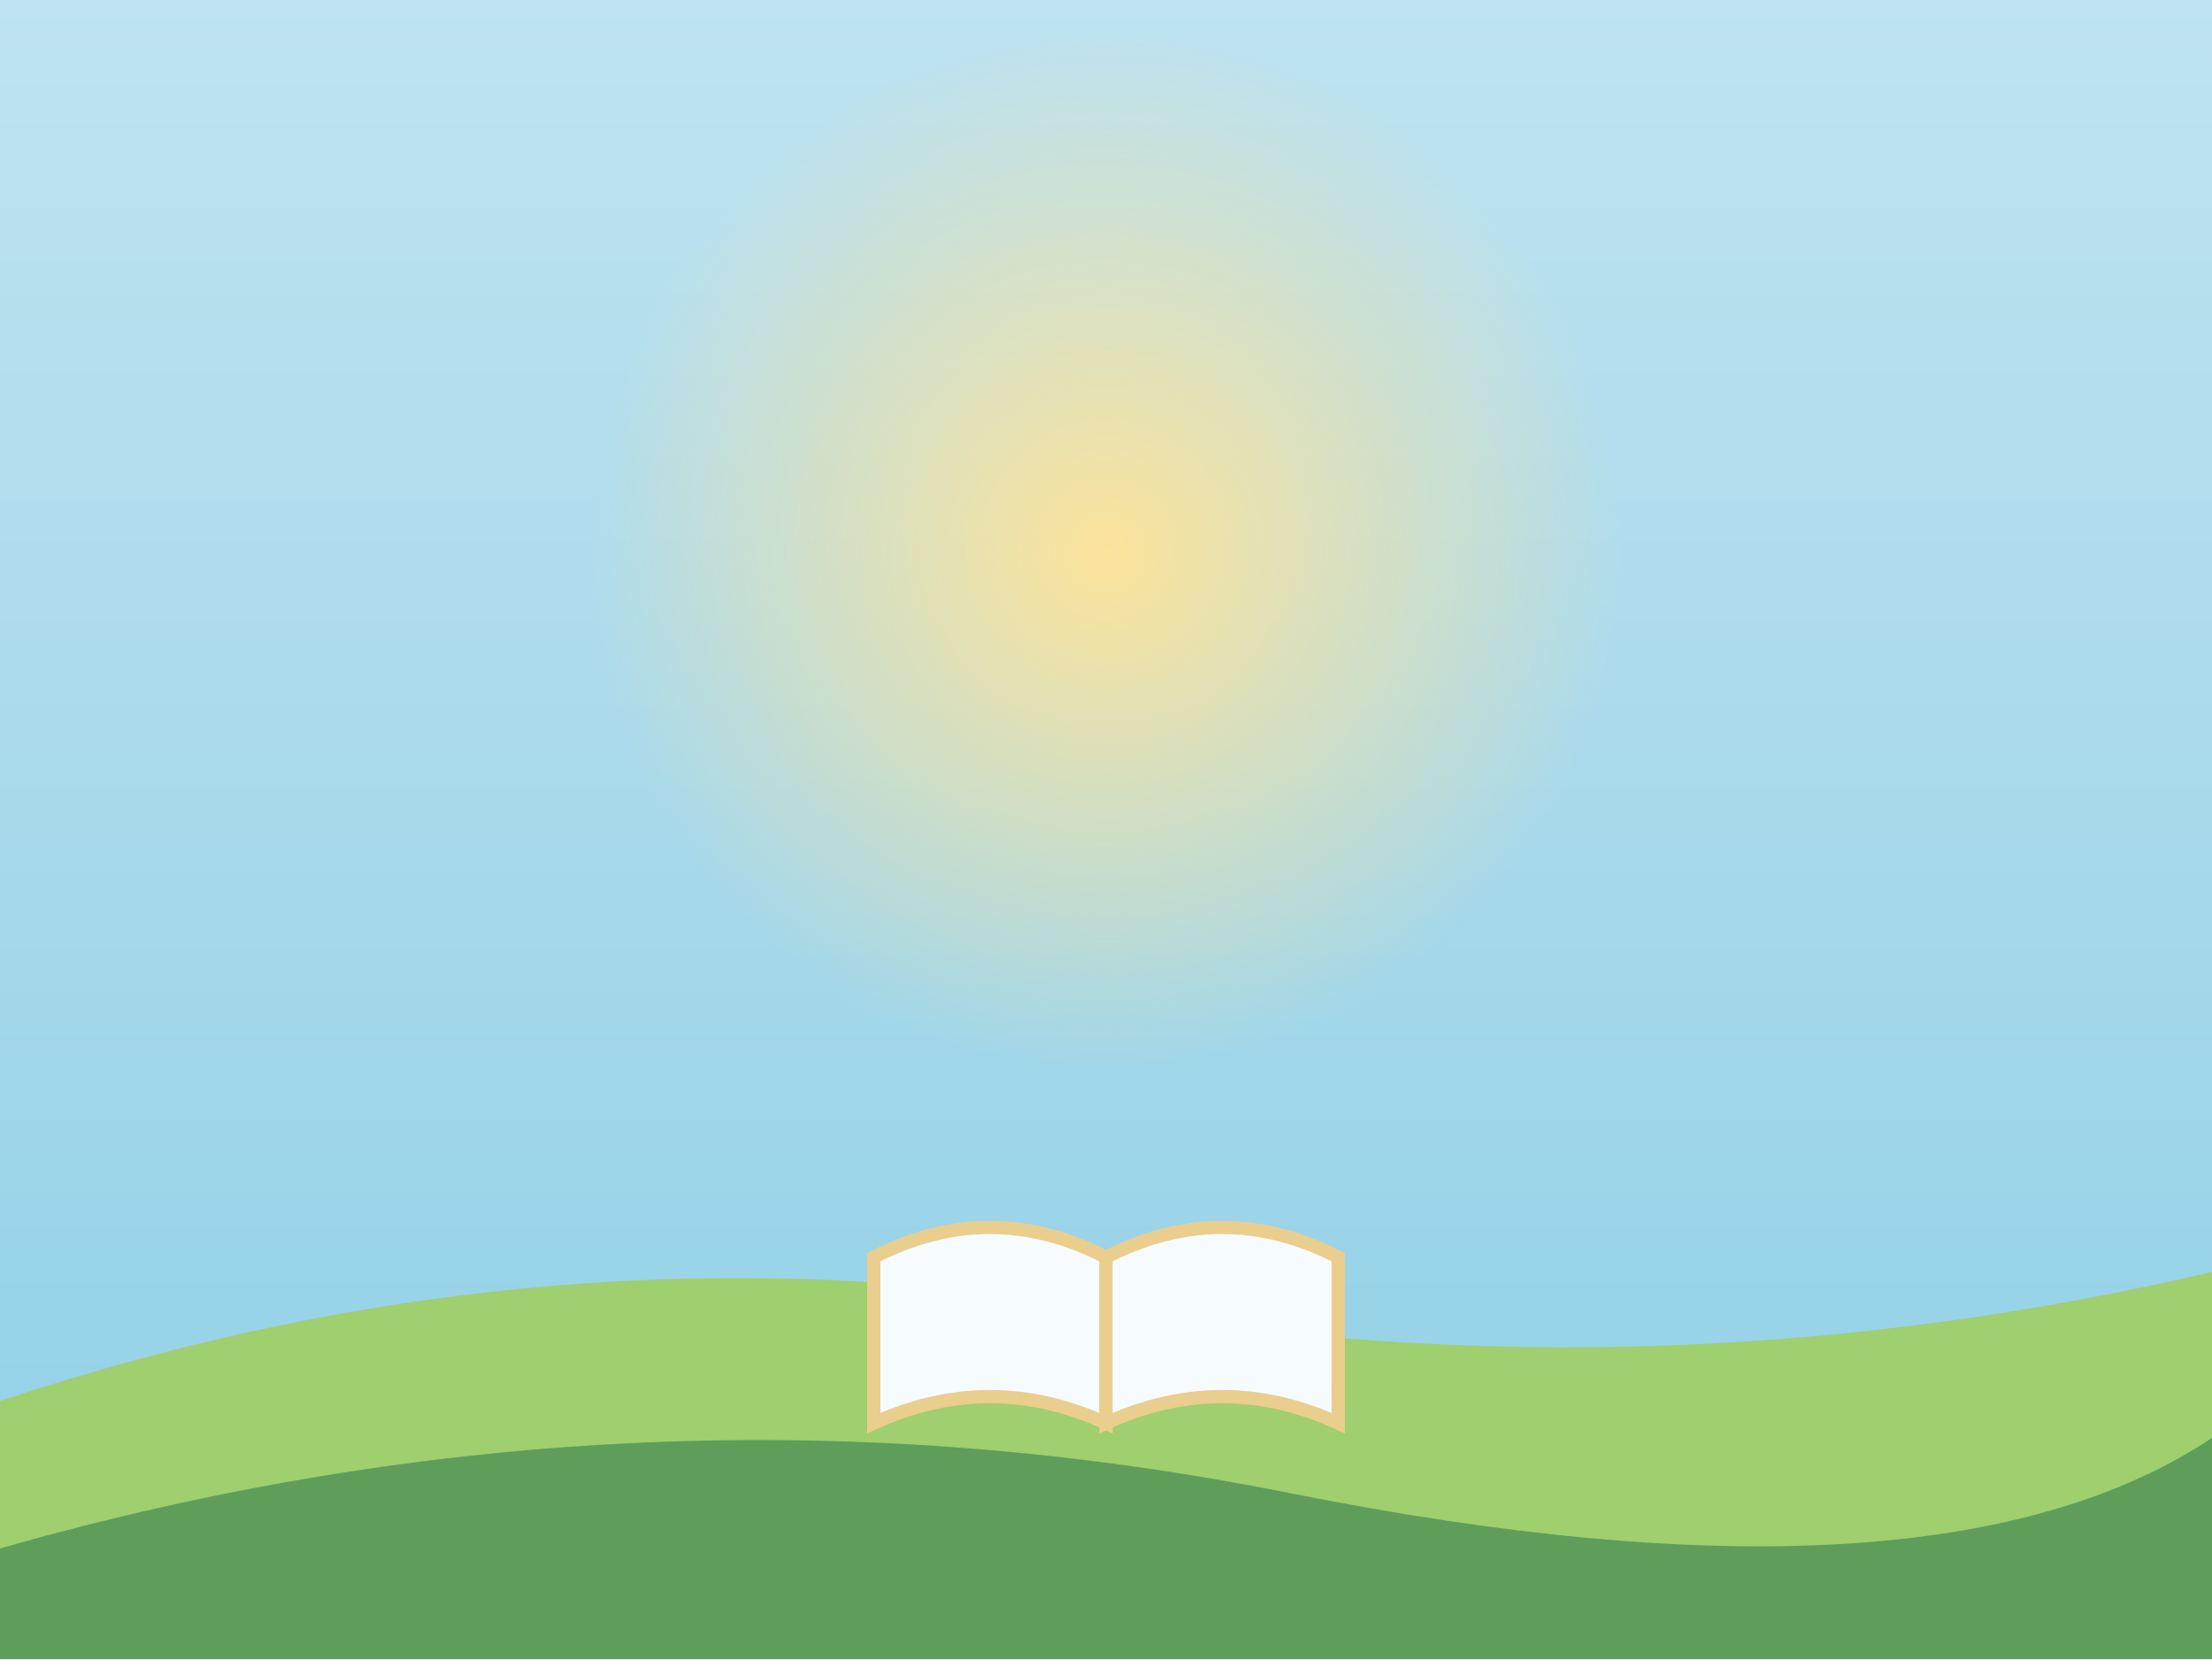
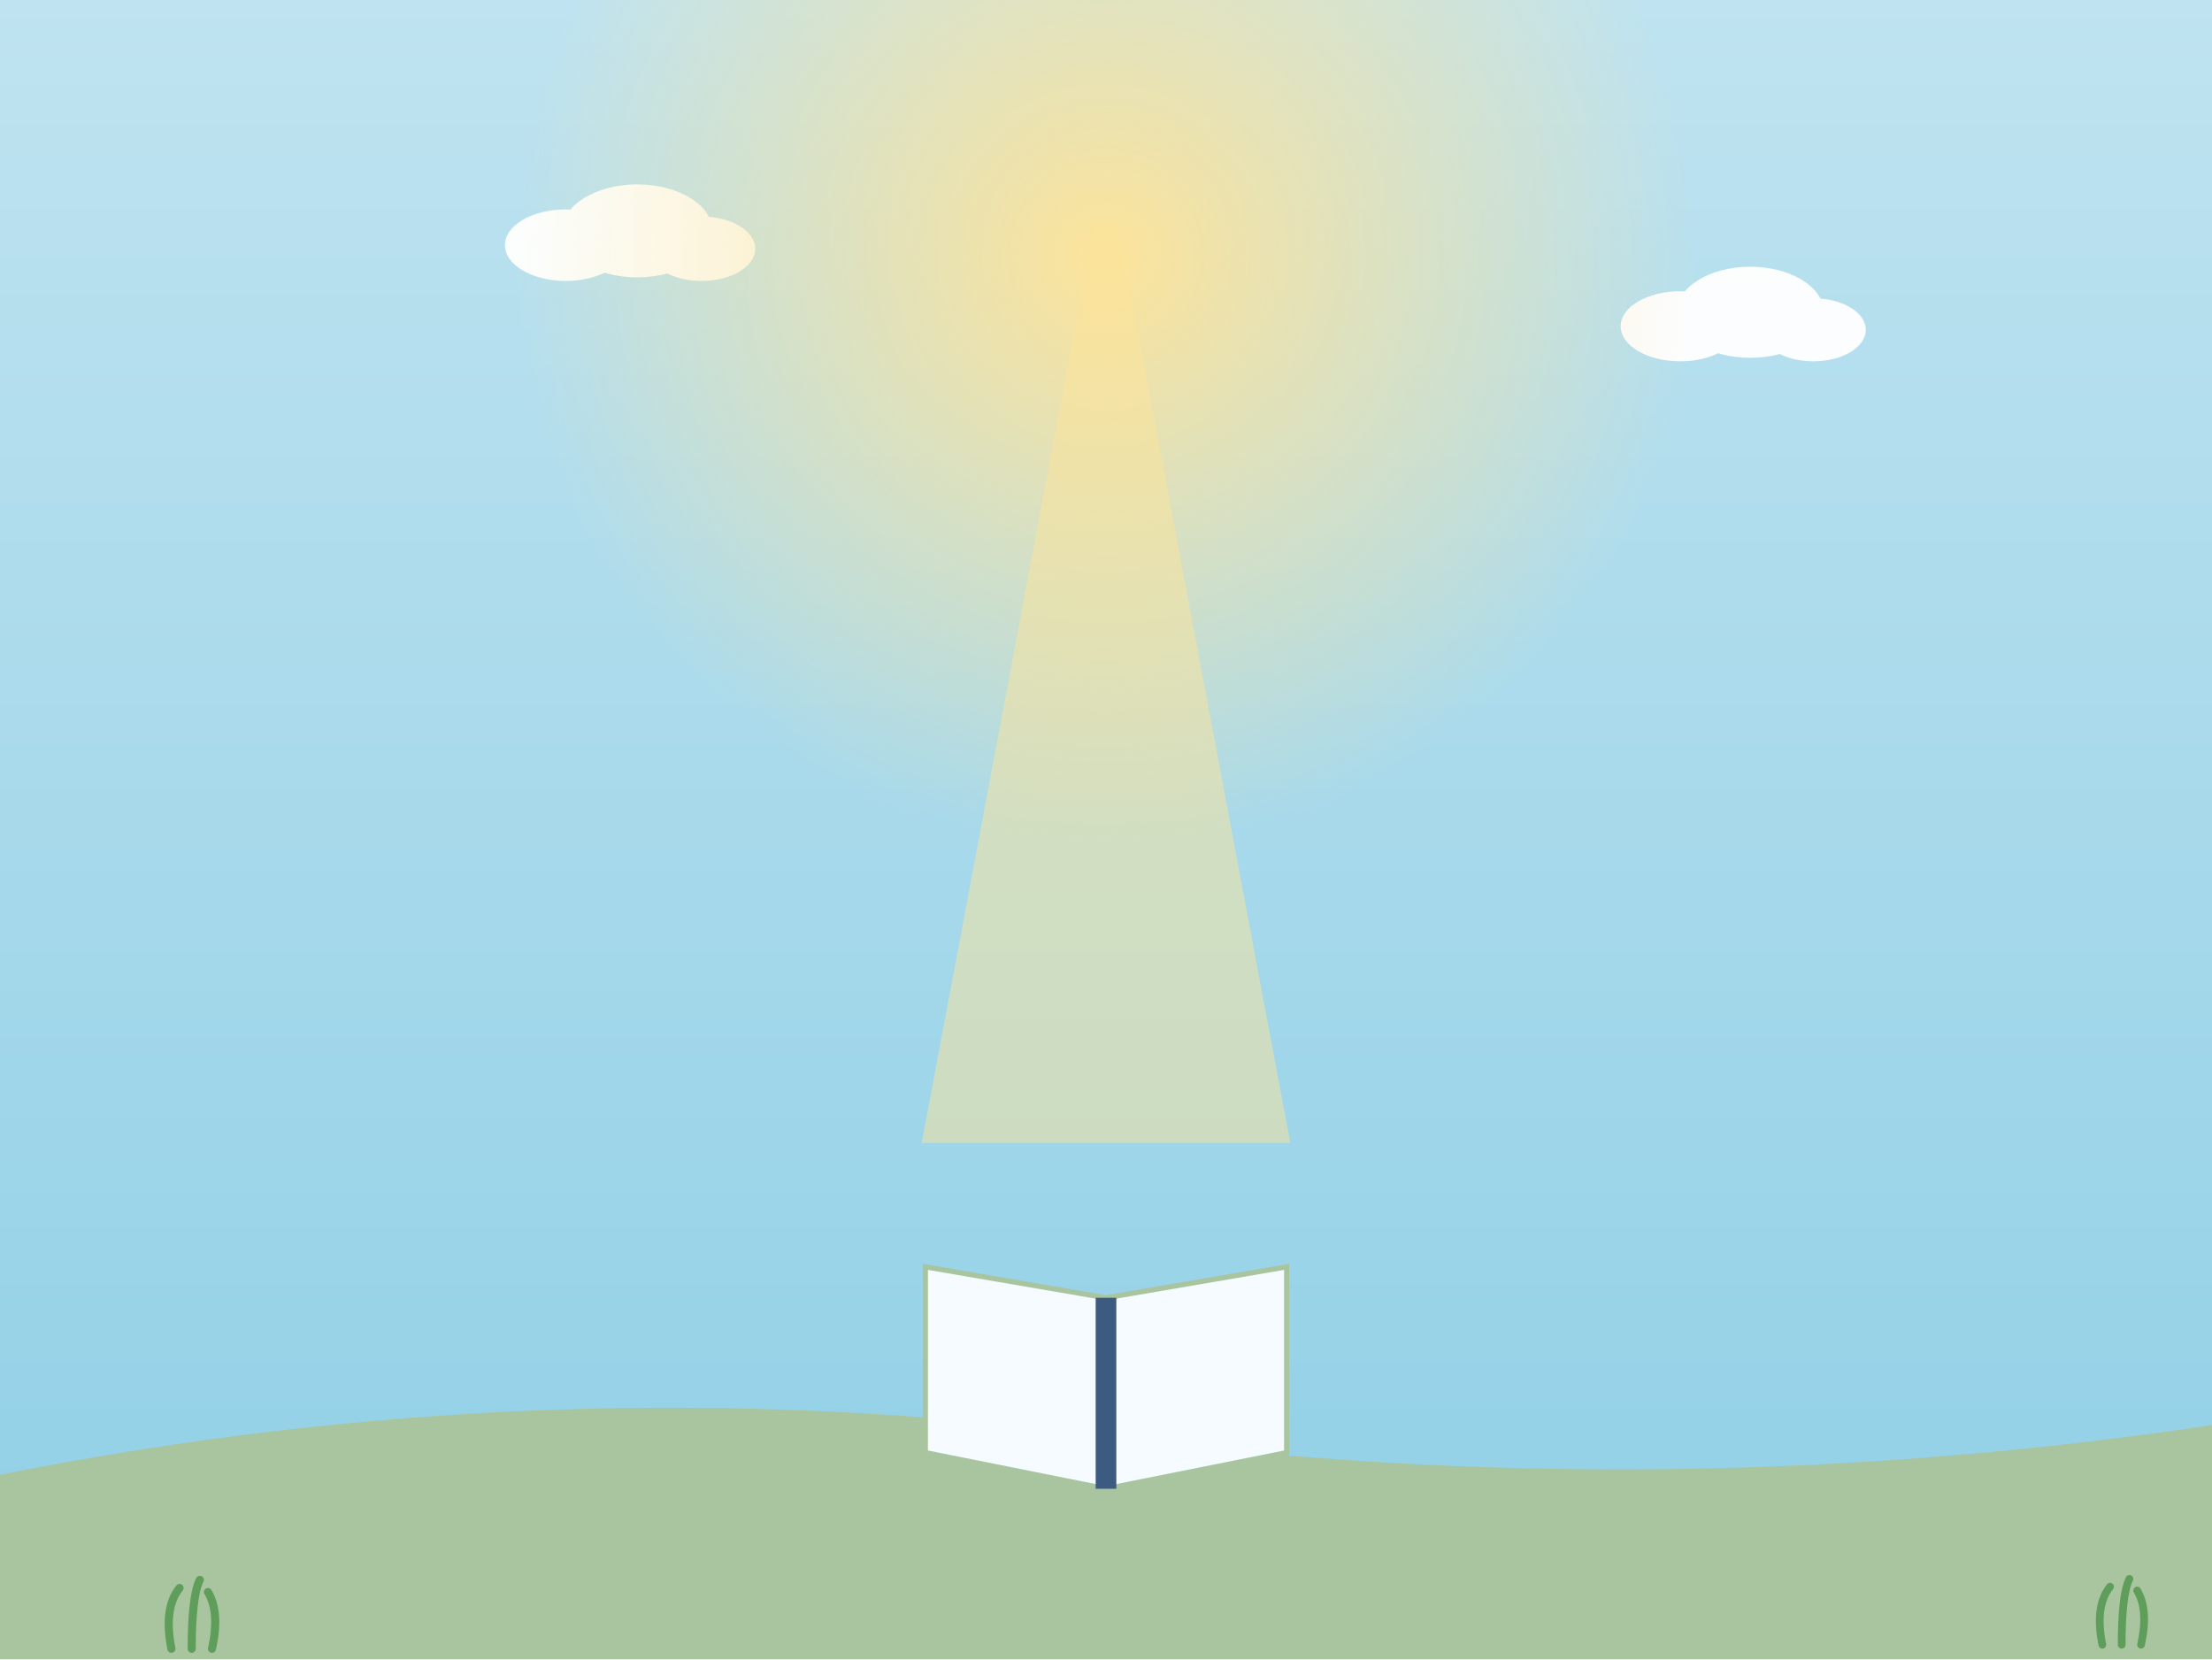
<svg xmlns="http://www.w3.org/2000/svg" viewBox="0 0 1200 900" preserveAspectRatio="xMidYMid meet" role="img">
  <defs>
-     <linearGradient id="sky22" x1="0" y1="0" x2="0" y2="1">
+     <linearGradient id="q13sky1" x1="0" y1="0" x2="0" y2="1">
      <stop offset="0" stop-color="#BFE3F0" />
      <stop offset="1" stop-color="#8FCFE6" />
    </linearGradient>
-   </defs>
-   <rect width="1200" height="900" fill="url(#sky22)" />
-   <defs>
-     <radialGradient id="glow23">
+     <radialGradient id="q13glow2">
      <stop offset="0" stop-color="#FCE39A" />
      <stop offset="1" stop-color="#FCE39A" stop-opacity="0" />
    </radialGradient>
  </defs>
-   <circle cx="600" cy="300" r="280" fill="url(#glow23)" />
-   <path d="M0,760 Q300,660 600,710 T1200,690 V900 H0 Z" fill="#9FCF6E" />
-   <path d="M0,840 Q350,740 700,810 T1200,780 V900 H0 Z" fill="#5E9E5A" />
-   <g transform="translate(600,700) scale(1.8)">
-     <path d="M-70,-10 Q-35,-28 0,-10 L0,40 Q-35,24 -70,40 Z" fill="#F5FBFE" stroke="#E9CE8E" stroke-width="4" />
-     <path d="M70,-10 Q35,-28 0,-10 L0,40 Q35,24 70,40 Z" fill="#F5FBFE" stroke="#E9CE8E" stroke-width="4" />
-     <path d="M0,-10 L0,40" stroke="#E9CE8E" stroke-width="3" />
+   <rect width="1200" height="900" fill="url(#q13sky1)" />
+   <path d="M0,800 Q300,740 600,779 T1200,773 V900 H0 Z" fill="#A9C5A0" />
+   <g transform="translate(336,133) scale(0.97)" opacity="0.95">
+     <ellipse cx="-30" cy="0" rx="34" ry="20" fill="#FFFFFF" />
+     <ellipse cx="10" cy="-8" rx="42" ry="26" fill="#FFFFFF" />
+     <ellipse cx="46" cy="2" rx="30" ry="18" fill="#FFFFFF" />
+   </g>
+   <g transform="translate(940,177) scale(0.95)" opacity="0.95">
+     <ellipse cx="-30" cy="0" rx="34" ry="20" fill="#FFFFFF" />
+     <ellipse cx="10" cy="-8" rx="42" ry="26" fill="#FFFFFF" />
+     <ellipse cx="46" cy="2" rx="30" ry="18" fill="#FFFFFF" />
+   </g>
+   <g transform="translate(104,890) scale(1.1)">
+     <path d="M-10,4 Q-14,-16 -6,-26" stroke="#5E9E5A" stroke-width="4" fill="none" stroke-linecap="round" />
+     <path d="M0,4 Q0,-22 4,-30" stroke="#5E9E5A" stroke-width="4" fill="none" stroke-linecap="round" />
+     <path d="M10,4 Q14,-14 8,-24" stroke="#5E9E5A" stroke-width="4" fill="none" stroke-linecap="round" />
+   </g>
+   <g transform="translate(1151,888) scale(1.05)">
+     <path d="M-10,4 Q-14,-16 -6,-26" stroke="#5E9E5A" stroke-width="4" fill="none" stroke-linecap="round" />
+     <path d="M0,4 Q0,-22 4,-30" stroke="#5E9E5A" stroke-width="4" fill="none" stroke-linecap="round" />
+     <path d="M10,4 Q14,-14 8,-24" stroke="#5E9E5A" stroke-width="4" fill="none" stroke-linecap="round" />
+   </g>
+   <circle cx="600" cy="140" r="320" fill="url(#q13glow2)" />
+   <path d="M500,620 L594,120 L606,120 L700,620 Z" fill="#FCE39A" opacity="0.5" />
+   <g transform="translate(600,760) scale(1.4)">
+     <path d="M0,-40 L-70,-52 L-70,20 L0,34 Z" fill="#F5FBFE" stroke="#A9C5A0" stroke-width="2" />
+     <path d="M0,-40 L70,-52 L70,20 L0,34 Z" fill="#F5FBFE" stroke="#A9C5A0" stroke-width="2" />
+     <rect x="-4" y="-40" width="8" height="74" fill="#3D5A80" />
  </g>
</svg>
